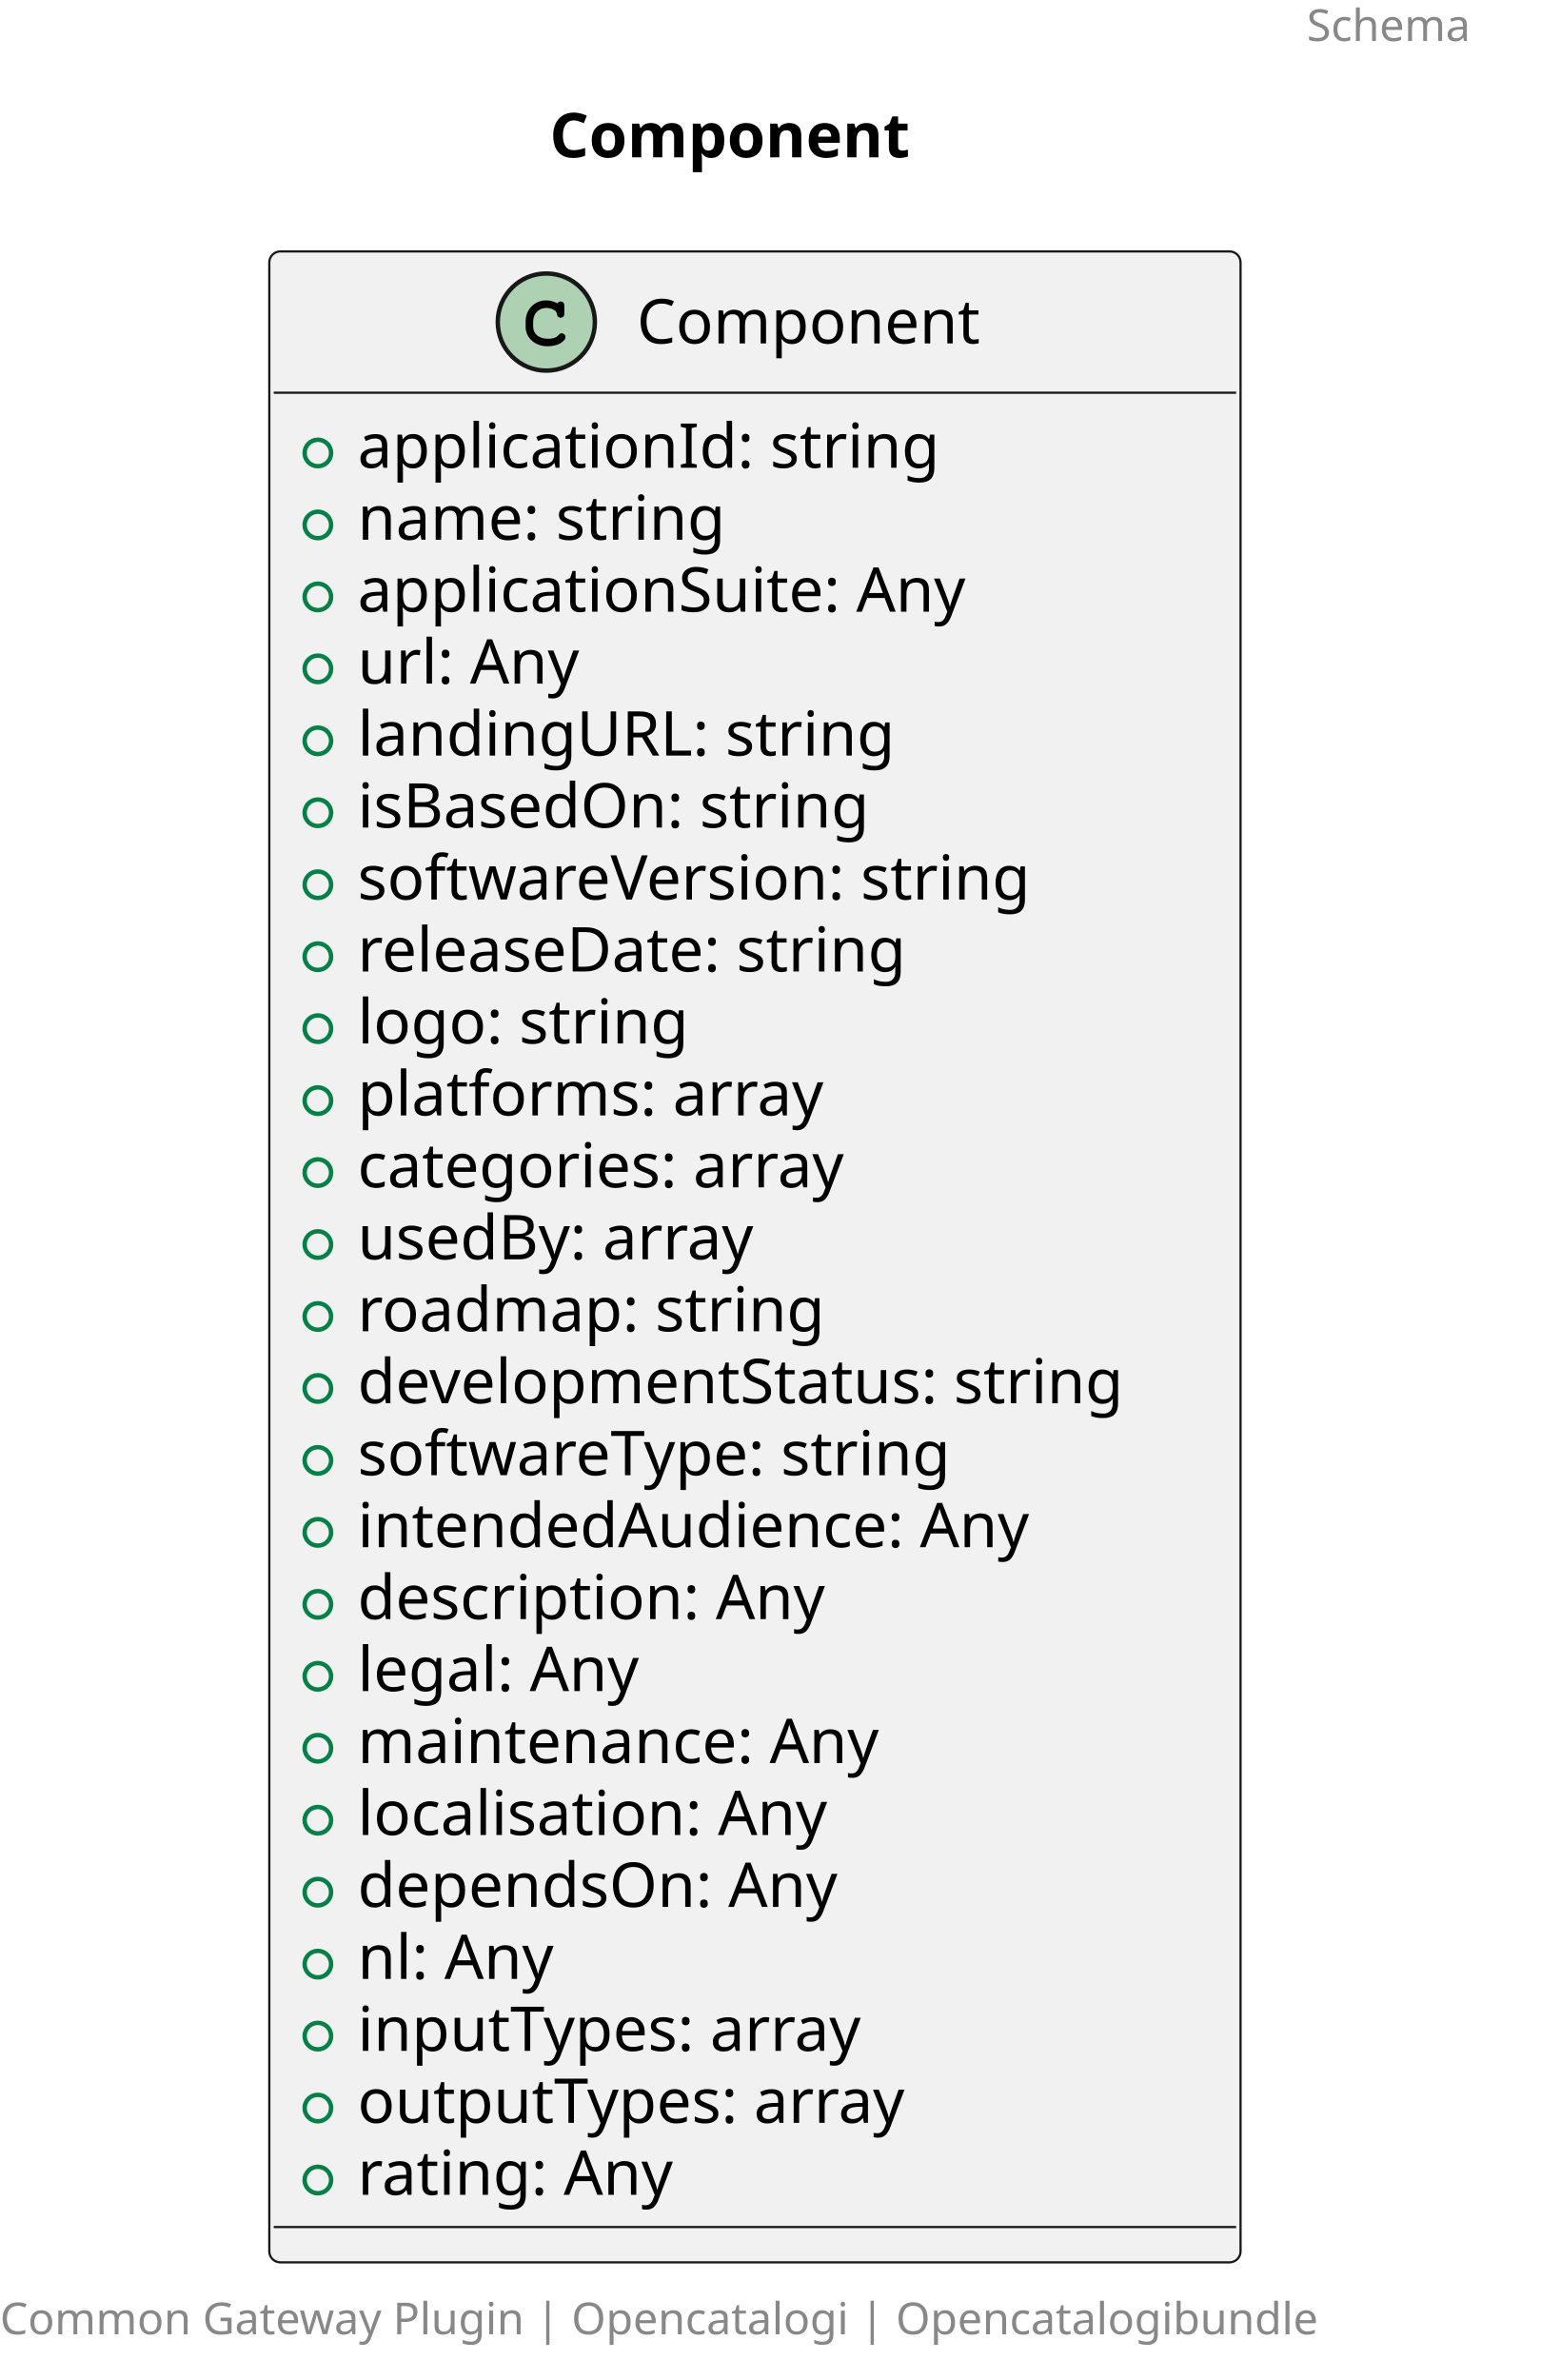
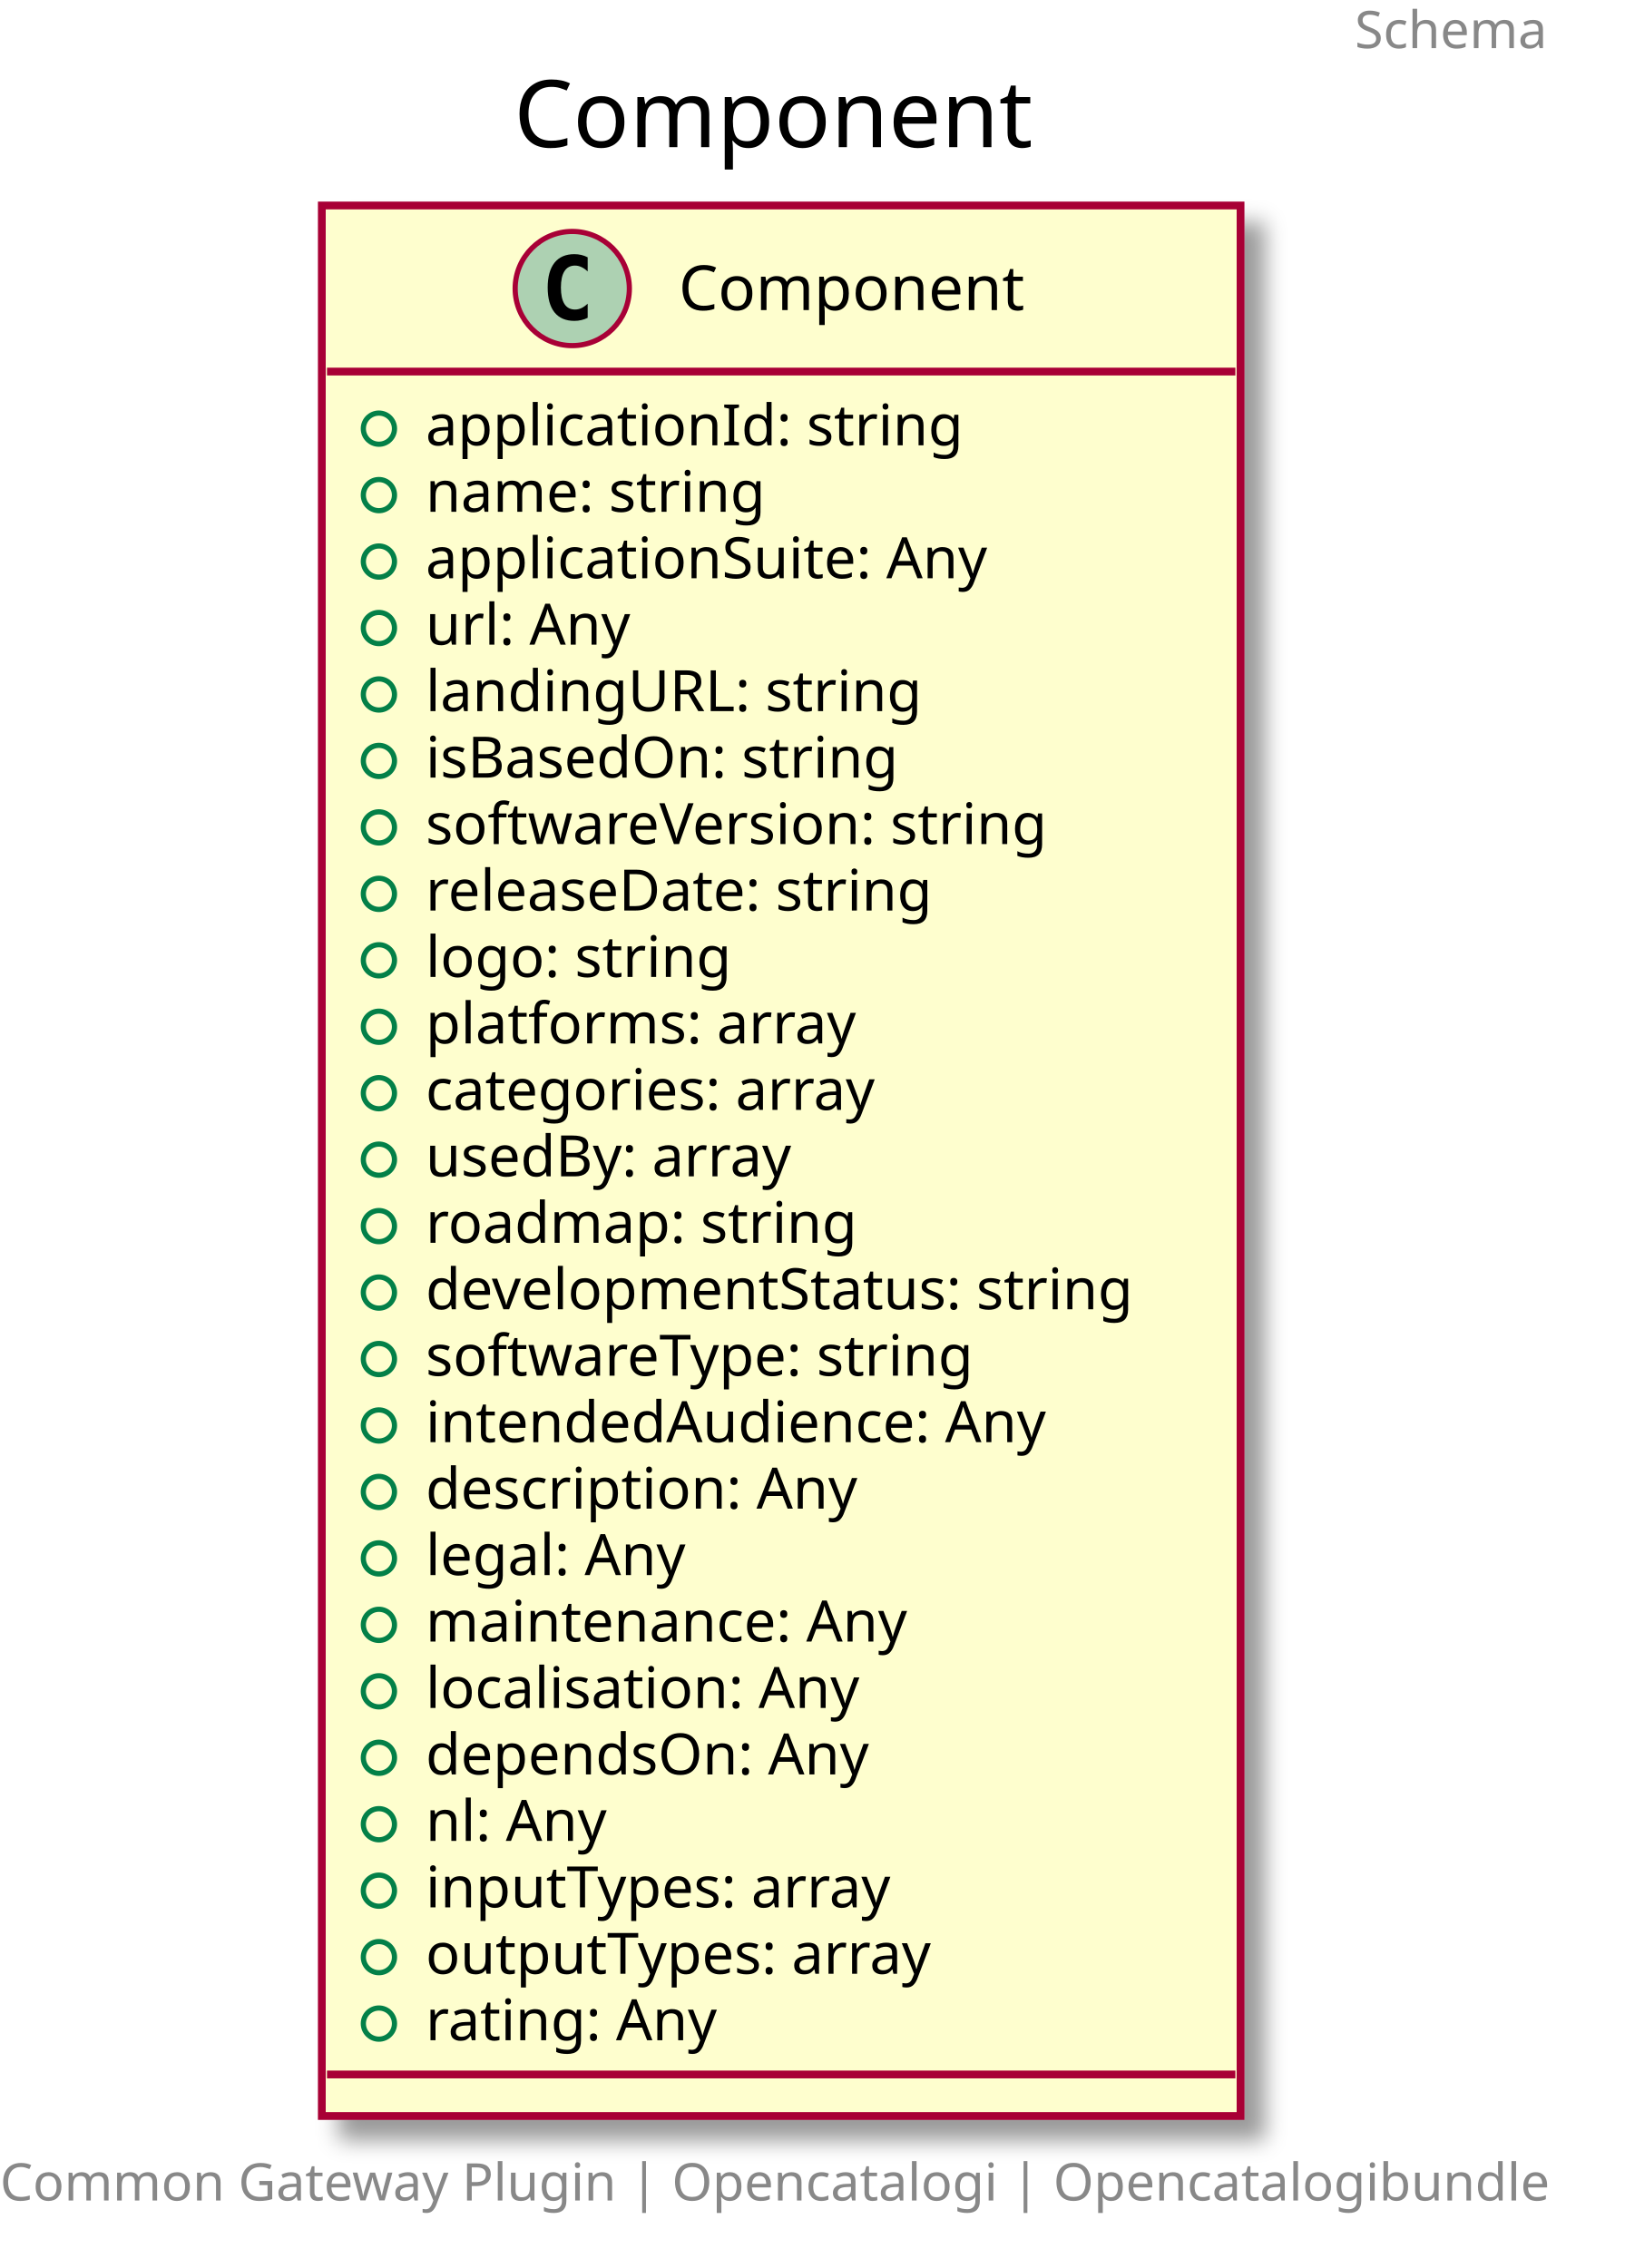
- <svg xmlns="http://www.w3.org/2000/svg" contentStyleType="text/css" height="539px" preserveAspectRatio="none" style="width:349px;height:539px;background:#FFFFFF;" version="1.1" viewBox="0 0 349 539" width="349px" zoomAndPan="magnify">
-   <defs />
+ <svg xmlns="http://www.w3.org/2000/svg" contentScriptType="application/ecmascript" contentStyleType="text/css" height="437px" preserveAspectRatio="none" style="width:313px;height:437px;" version="1.1" viewBox="0 0 313 437" width="313px" zoomAndPan="magnify">
+   <defs>
+     <filter height="300%" id="fzzdni3094eb3" width="300%" x="-1" y="-1">
+       <feGaussianBlur result="blurOut" stdDeviation="2.0" />
+       <feColorMatrix in="blurOut" result="blurOut2" type="matrix" values="0 0 0 0 0 0 0 0 0 0 0 0 0 0 0 0 0 0 .4 0" />
+       <feOffset dx="4.0" dy="4.0" in="blurOut2" result="blurOut3" />
+       <feBlend in="SourceGraphic" in2="blurOut3" mode="normal" />
+     </filter>
+   </defs>
  <g>
-     <text fill="#888888" font-family="sans-serif" font-size="10" lengthAdjust="spacing" textLength="45" x="296" y="9.282">Schema</text>
-     <text fill="#000000" font-family="sans-serif" font-size="14" font-weight="bold" lengthAdjust="spacing" textLength="92" x="124.5" y="35.636">Component</text>
-     <g id="elem_Component">
-       <rect codeLine="5" fill="#F1F1F1" height="455.422" id="Component" rx="2.5" ry="2.5" style="stroke:#181818;stroke-width:0.5;" width="220" x="61" y="56.938" />
-       <ellipse cx="123.75" cy="72.938" fill="#ADD1B2" rx="11" ry="11" style="stroke:#181818;stroke-width:1.0;" />
-       <path d="M126.094,68.609 C125.156,68.172 124.562,68.031 123.688,68.031 C121.062,68.031 119.062,70.109 119.062,72.828 L119.062,73.953 C119.062,76.531 121.172,78.422 124.062,78.422 C125.281,78.422 126.438,78.125 127.188,77.578 C127.766,77.172 128.094,76.719 128.094,76.328 C128.094,75.875 127.703,75.484 127.234,75.484 C127.016,75.484 126.812,75.562 126.625,75.75 C126.172,76.234 126.172,76.234 125.984,76.328 C125.562,76.594 124.875,76.719 124.109,76.719 C122.062,76.719 120.766,75.625 120.766,73.922 L120.766,72.828 C120.766,71.047 122.016,69.734 123.75,69.734 C124.328,69.734 124.938,69.891 125.406,70.141 C125.891,70.422 126.062,70.641 126.156,71.047 C126.219,71.453 126.25,71.578 126.391,71.703 C126.531,71.844 126.766,71.953 126.984,71.953 C127.25,71.953 127.516,71.812 127.688,71.594 C127.797,71.438 127.828,71.25 127.828,70.828 L127.828,69.406 C127.828,68.969 127.812,68.844 127.719,68.688 C127.562,68.422 127.281,68.281 126.984,68.281 C126.688,68.281 126.484,68.375 126.266,68.688 L126.094,68.609 Z " fill="#000000" />
-       <text fill="#000000" font-family="sans-serif" font-size="14" lengthAdjust="spacing" textLength="86" x="144.25" y="77.784">Component</text>
-       <line style="stroke:#181818;stroke-width:0.5;" x1="62" x2="280" y1="88.938" y2="88.938" />
-       <ellipse cx="72" cy="102.586" fill="none" rx="3" ry="3" style="stroke:#038048;stroke-width:1.0;" />
-       <text fill="#000000" font-family="sans-serif" font-size="14" lengthAdjust="spacing" textLength="145" x="81" y="105.933">applicationId: string</text>
-       <ellipse cx="72" cy="118.883" fill="none" rx="3" ry="3" style="stroke:#038048;stroke-width:1.0;" />
-       <text fill="#000000" font-family="sans-serif" font-size="14" lengthAdjust="spacing" textLength="91" x="81" y="122.23">name: string</text>
-       <ellipse cx="72" cy="135.18" fill="none" rx="3" ry="3" style="stroke:#038048;stroke-width:1.0;" />
-       <text fill="#000000" font-family="sans-serif" font-size="14" lengthAdjust="spacing" textLength="154" x="81" y="138.526">applicationSuite: Any</text>
-       <ellipse cx="72" cy="151.477" fill="none" rx="3" ry="3" style="stroke:#038048;stroke-width:1.0;" />
-       <text fill="#000000" font-family="sans-serif" font-size="14" lengthAdjust="spacing" textLength="54" x="81" y="154.823">url: Any</text>
-       <ellipse cx="72" cy="167.773" fill="none" rx="3" ry="3" style="stroke:#038048;stroke-width:1.0;" />
-       <text fill="#000000" font-family="sans-serif" font-size="14" lengthAdjust="spacing" textLength="130" x="81" y="171.12">landingURL: string</text>
-       <ellipse cx="72" cy="184.07" fill="none" rx="3" ry="3" style="stroke:#038048;stroke-width:1.0;" />
-       <text fill="#000000" font-family="sans-serif" font-size="14" lengthAdjust="spacing" textLength="125" x="81" y="187.417">isBasedOn: string</text>
-       <ellipse cx="72" cy="200.367" fill="none" rx="3" ry="3" style="stroke:#038048;stroke-width:1.0;" />
-       <text fill="#000000" font-family="sans-serif" font-size="14" lengthAdjust="spacing" textLength="168" x="81" y="203.714">softwareVersion: string</text>
-       <ellipse cx="72" cy="216.664" fill="none" rx="3" ry="3" style="stroke:#038048;stroke-width:1.0;" />
-       <text fill="#000000" font-family="sans-serif" font-size="14" lengthAdjust="spacing" textLength="138" x="81" y="220.011">releaseDate: string</text>
-       <ellipse cx="72" cy="232.961" fill="none" rx="3" ry="3" style="stroke:#038048;stroke-width:1.0;" />
-       <text fill="#000000" font-family="sans-serif" font-size="14" lengthAdjust="spacing" textLength="82" x="81" y="236.308">logo: string</text>
-       <ellipse cx="72" cy="249.258" fill="none" rx="3" ry="3" style="stroke:#038048;stroke-width:1.0;" />
-       <text fill="#000000" font-family="sans-serif" font-size="14" lengthAdjust="spacing" textLength="116" x="81" y="252.605">platforms: array</text>
-       <ellipse cx="72" cy="265.555" fill="none" rx="3" ry="3" style="stroke:#038048;stroke-width:1.0;" />
-       <text fill="#000000" font-family="sans-serif" font-size="14" lengthAdjust="spacing" textLength="121" x="81" y="268.901">categories: array</text>
-       <ellipse cx="72" cy="281.852" fill="none" rx="3" ry="3" style="stroke:#038048;stroke-width:1.0;" />
-       <text fill="#000000" font-family="sans-serif" font-size="14" lengthAdjust="spacing" textLength="96" x="81" y="285.198">usedBy: array</text>
-       <ellipse cx="72" cy="298.148" fill="none" rx="3" ry="3" style="stroke:#038048;stroke-width:1.0;" />
-       <text fill="#000000" font-family="sans-serif" font-size="14" lengthAdjust="spacing" textLength="115" x="81" y="301.495">roadmap: string</text>
-       <ellipse cx="72" cy="314.445" fill="none" rx="3" ry="3" style="stroke:#038048;stroke-width:1.0;" />
-       <text fill="#000000" font-family="sans-serif" font-size="14" lengthAdjust="spacing" textLength="194" x="81" y="317.792">developmentStatus: string</text>
-       <ellipse cx="72" cy="330.742" fill="none" rx="3" ry="3" style="stroke:#038048;stroke-width:1.0;" />
-       <text fill="#000000" font-family="sans-serif" font-size="14" lengthAdjust="spacing" textLength="150" x="81" y="334.089">softwareType: string</text>
-       <ellipse cx="72" cy="347.039" fill="none" rx="3" ry="3" style="stroke:#038048;stroke-width:1.0;" />
-       <text fill="#000000" font-family="sans-serif" font-size="14" lengthAdjust="spacing" textLength="167" x="81" y="350.386">intendedAudience: Any</text>
-       <ellipse cx="72" cy="363.336" fill="none" rx="3" ry="3" style="stroke:#038048;stroke-width:1.0;" />
-       <text fill="#000000" font-family="sans-serif" font-size="14" lengthAdjust="spacing" textLength="118" x="81" y="366.683">description: Any</text>
-       <ellipse cx="72" cy="379.633" fill="none" rx="3" ry="3" style="stroke:#038048;stroke-width:1.0;" />
-       <text fill="#000000" font-family="sans-serif" font-size="14" lengthAdjust="spacing" textLength="70" x="81" y="382.979">legal: Any</text>
-       <ellipse cx="72" cy="395.93" fill="none" rx="3" ry="3" style="stroke:#038048;stroke-width:1.0;" />
-       <text fill="#000000" font-family="sans-serif" font-size="14" lengthAdjust="spacing" textLength="130" x="81" y="399.276">maintenance: Any</text>
-       <ellipse cx="72" cy="412.227" fill="none" rx="3" ry="3" style="stroke:#038048;stroke-width:1.0;" />
-       <text fill="#000000" font-family="sans-serif" font-size="14" lengthAdjust="spacing" textLength="117" x="81" y="415.573">localisation: Any</text>
-       <ellipse cx="72" cy="428.523" fill="none" rx="3" ry="3" style="stroke:#038048;stroke-width:1.0;" />
-       <text fill="#000000" font-family="sans-serif" font-size="14" lengthAdjust="spacing" textLength="118" x="81" y="431.87">dependsOn: Any</text>
-       <ellipse cx="72" cy="444.82" fill="none" rx="3" ry="3" style="stroke:#038048;stroke-width:1.0;" />
-       <text fill="#000000" font-family="sans-serif" font-size="14" lengthAdjust="spacing" textLength="49" x="81" y="448.167">nl: Any</text>
-       <ellipse cx="72" cy="461.117" fill="none" rx="3" ry="3" style="stroke:#038048;stroke-width:1.0;" />
-       <text fill="#000000" font-family="sans-serif" font-size="14" lengthAdjust="spacing" textLength="126" x="81" y="464.464">inputTypes: array</text>
-       <ellipse cx="72" cy="477.414" fill="none" rx="3" ry="3" style="stroke:#038048;stroke-width:1.0;" />
-       <text fill="#000000" font-family="sans-serif" font-size="14" lengthAdjust="spacing" textLength="137" x="81" y="480.761">outputTypes: array</text>
-       <ellipse cx="72" cy="493.711" fill="none" rx="3" ry="3" style="stroke:#038048;stroke-width:1.0;" />
-       <text fill="#000000" font-family="sans-serif" font-size="14" lengthAdjust="spacing" textLength="79" x="81" y="497.058">rating: Any</text>
-       <line style="stroke:#181818;stroke-width:0.5;" x1="62" x2="280" y1="504.359" y2="504.359" />
-     </g>
-     <text fill="#888888" font-family="sans-serif" font-size="10" lengthAdjust="spacing" textLength="341" x="0" y="528.642">Common Gateway Plugin | Opencatalogi | Opencatalogibundle</text>
+     <text fill="#888888" font-family="sans-serif" font-size="10" lengthAdjust="spacingAndGlyphs" textLength="40" x="261" y="9.282">Schema</text>
+     <text fill="#000000" font-family="sans-serif" font-size="18" lengthAdjust="spacingAndGlyphs" textLength="103" x="99" y="28.349">Component</text>
+     <rect fill="#FEFECE" filter="url(#fzzdni3094eb3)" height="368.117" id="Component" style="stroke: #A80036; stroke-width: 1.5;" width="177" x="62" y="39.594" />
+     <ellipse cx="110.25" cy="55.594" fill="#ADD1B2" rx="11" ry="11" style="stroke: #A80036; stroke-width: 1.0;" />
+     <path d="M113.219,61.234 Q112.641,61.531 112,61.672 Q111.359,61.828 110.656,61.828 Q108.156,61.828 106.828,60.188 Q105.516,58.531 105.516,55.406 Q105.516,52.281 106.828,50.625 Q108.156,48.969 110.656,48.969 Q111.359,48.969 112,49.125 Q112.656,49.281 113.219,49.578 L113.219,52.297 Q112.594,51.719 112,51.453 Q111.406,51.172 110.781,51.172 Q109.438,51.172 108.75,52.25 Q108.062,53.312 108.062,55.406 Q108.062,57.5 108.75,58.578 Q109.438,59.641 110.781,59.641 Q111.406,59.641 112,59.375 Q112.594,59.094 113.219,58.516 L113.219,61.234 Z " />
+     <text fill="#000000" font-family="sans-serif" font-size="12" lengthAdjust="spacingAndGlyphs" textLength="72" x="130.75" y="59.748">Component</text>
+     <line style="stroke: #A80036; stroke-width: 1.5;" x1="63" x2="238" y1="71.594" y2="71.594" />
+     <ellipse cx="73" cy="82.594" fill="none" rx="3" ry="3" style="stroke: #038048; stroke-width: 1.0;" />
+     <text fill="#000000" font-family="sans-serif" font-size="11" lengthAdjust="spacingAndGlyphs" textLength="112" x="82" y="85.804">applicationId: string</text>
+     <ellipse cx="73" cy="95.398" fill="none" rx="3" ry="3" style="stroke: #038048; stroke-width: 1.0;" />
+     <text fill="#000000" font-family="sans-serif" font-size="11" lengthAdjust="spacingAndGlyphs" textLength="73" x="82" y="98.609">name: string</text>
+     <ellipse cx="73" cy="108.203" fill="none" rx="3" ry="3" style="stroke: #038048; stroke-width: 1.0;" />
+     <text fill="#000000" font-family="sans-serif" font-size="11" lengthAdjust="spacingAndGlyphs" textLength="118" x="82" y="111.414">applicationSuite: Any</text>
+     <ellipse cx="73" cy="121.008" fill="none" rx="3" ry="3" style="stroke: #038048; stroke-width: 1.0;" />
+     <text fill="#000000" font-family="sans-serif" font-size="11" lengthAdjust="spacingAndGlyphs" textLength="43" x="82" y="124.218">url: Any</text>
+     <ellipse cx="73" cy="133.812" fill="none" rx="3" ry="3" style="stroke: #038048; stroke-width: 1.0;" />
+     <text fill="#000000" font-family="sans-serif" font-size="11" lengthAdjust="spacingAndGlyphs" textLength="103" x="82" y="137.023">landingURL: string</text>
+     <ellipse cx="73" cy="146.617" fill="none" rx="3" ry="3" style="stroke: #038048; stroke-width: 1.0;" />
+     <text fill="#000000" font-family="sans-serif" font-size="11" lengthAdjust="spacingAndGlyphs" textLength="103" x="82" y="149.828">isBasedOn: string</text>
+     <ellipse cx="73" cy="159.422" fill="none" rx="3" ry="3" style="stroke: #038048; stroke-width: 1.0;" />
+     <text fill="#000000" font-family="sans-serif" font-size="11" lengthAdjust="spacingAndGlyphs" textLength="134" x="82" y="162.632">softwareVersion: string</text>
+     <ellipse cx="73" cy="172.227" fill="none" rx="3" ry="3" style="stroke: #038048; stroke-width: 1.0;" />
+     <text fill="#000000" font-family="sans-serif" font-size="11" lengthAdjust="spacingAndGlyphs" textLength="110" x="82" y="175.437">releaseDate: string</text>
+     <ellipse cx="73" cy="185.031" fill="none" rx="3" ry="3" style="stroke: #038048; stroke-width: 1.0;" />
+     <text fill="#000000" font-family="sans-serif" font-size="11" lengthAdjust="spacingAndGlyphs" textLength="65" x="82" y="188.242">logo: string</text>
+     <ellipse cx="73" cy="197.836" fill="none" rx="3" ry="3" style="stroke: #038048; stroke-width: 1.0;" />
+     <text fill="#000000" font-family="sans-serif" font-size="11" lengthAdjust="spacingAndGlyphs" textLength="93" x="82" y="201.046">platforms: array</text>
+     <ellipse cx="73" cy="210.641" fill="none" rx="3" ry="3" style="stroke: #038048; stroke-width: 1.0;" />
+     <text fill="#000000" font-family="sans-serif" font-size="11" lengthAdjust="spacingAndGlyphs" textLength="98" x="82" y="213.851">categories: array</text>
+     <ellipse cx="73" cy="223.445" fill="none" rx="3" ry="3" style="stroke: #038048; stroke-width: 1.0;" />
+     <text fill="#000000" font-family="sans-serif" font-size="11" lengthAdjust="spacingAndGlyphs" textLength="80" x="82" y="226.656">usedBy: array</text>
+     <ellipse cx="73" cy="236.25" fill="none" rx="3" ry="3" style="stroke: #038048; stroke-width: 1.0;" />
+     <text fill="#000000" font-family="sans-serif" font-size="11" lengthAdjust="spacingAndGlyphs" textLength="92" x="82" y="239.46">roadmap: string</text>
+     <ellipse cx="73" cy="249.055" fill="none" rx="3" ry="3" style="stroke: #038048; stroke-width: 1.0;" />
+     <text fill="#000000" font-family="sans-serif" font-size="11" lengthAdjust="spacingAndGlyphs" textLength="151" x="82" y="252.265">developmentStatus: string</text>
+     <ellipse cx="73" cy="261.859" fill="none" rx="3" ry="3" style="stroke: #038048; stroke-width: 1.0;" />
+     <text fill="#000000" font-family="sans-serif" font-size="11" lengthAdjust="spacingAndGlyphs" textLength="118" x="82" y="265.07">softwareType: string</text>
+     <ellipse cx="73" cy="274.664" fill="none" rx="3" ry="3" style="stroke: #038048; stroke-width: 1.0;" />
+     <text fill="#000000" font-family="sans-serif" font-size="11" lengthAdjust="spacingAndGlyphs" textLength="128" x="82" y="277.875">intendedAudience: Any</text>
+     <ellipse cx="73" cy="287.469" fill="none" rx="3" ry="3" style="stroke: #038048; stroke-width: 1.0;" />
+     <text fill="#000000" font-family="sans-serif" font-size="11" lengthAdjust="spacingAndGlyphs" textLength="91" x="82" y="290.679">description: Any</text>
+     <ellipse cx="73" cy="300.273" fill="none" rx="3" ry="3" style="stroke: #038048; stroke-width: 1.0;" />
+     <text fill="#000000" font-family="sans-serif" font-size="11" lengthAdjust="spacingAndGlyphs" textLength="55" x="82" y="303.484">legal: Any</text>
+     <ellipse cx="73" cy="313.078" fill="none" rx="3" ry="3" style="stroke: #038048; stroke-width: 1.0;" />
+     <text fill="#000000" font-family="sans-serif" font-size="11" lengthAdjust="spacingAndGlyphs" textLength="101" x="82" y="316.289">maintenance: Any</text>
+     <ellipse cx="73" cy="325.883" fill="none" rx="3" ry="3" style="stroke: #038048; stroke-width: 1.0;" />
+     <text fill="#000000" font-family="sans-serif" font-size="11" lengthAdjust="spacingAndGlyphs" textLength="92" x="82" y="329.093">localisation: Any</text>
+     <ellipse cx="73" cy="338.688" fill="none" rx="3" ry="3" style="stroke: #038048; stroke-width: 1.0;" />
+     <text fill="#000000" font-family="sans-serif" font-size="11" lengthAdjust="spacingAndGlyphs" textLength="93" x="82" y="341.898">dependsOn: Any</text>
+     <ellipse cx="73" cy="351.492" fill="none" rx="3" ry="3" style="stroke: #038048; stroke-width: 1.0;" />
+     <text fill="#000000" font-family="sans-serif" font-size="11" lengthAdjust="spacingAndGlyphs" textLength="38" x="82" y="354.703">nl: Any</text>
+     <ellipse cx="73" cy="364.297" fill="none" rx="3" ry="3" style="stroke: #038048; stroke-width: 1.0;" />
+     <text fill="#000000" font-family="sans-serif" font-size="11" lengthAdjust="spacingAndGlyphs" textLength="100" x="82" y="367.507">inputTypes: array</text>
+     <ellipse cx="73" cy="377.102" fill="none" rx="3" ry="3" style="stroke: #038048; stroke-width: 1.0;" />
+     <text fill="#000000" font-family="sans-serif" font-size="11" lengthAdjust="spacingAndGlyphs" textLength="108" x="82" y="380.312">outputTypes: array</text>
+     <ellipse cx="73" cy="389.906" fill="none" rx="3" ry="3" style="stroke: #038048; stroke-width: 1.0;" />
+     <text fill="#000000" font-family="sans-serif" font-size="11" lengthAdjust="spacingAndGlyphs" textLength="61" x="82" y="393.117">rating: Any</text>
+     <line style="stroke: #A80036; stroke-width: 1.5;" x1="63" x2="238" y1="399.711" y2="399.711" />
+     <text fill="#888888" font-family="sans-serif" font-size="10" lengthAdjust="spacingAndGlyphs" textLength="301" x="0" y="423.993">Common Gateway Plugin | Opencatalogi | Opencatalogibundle</text>
  </g>
</svg>
